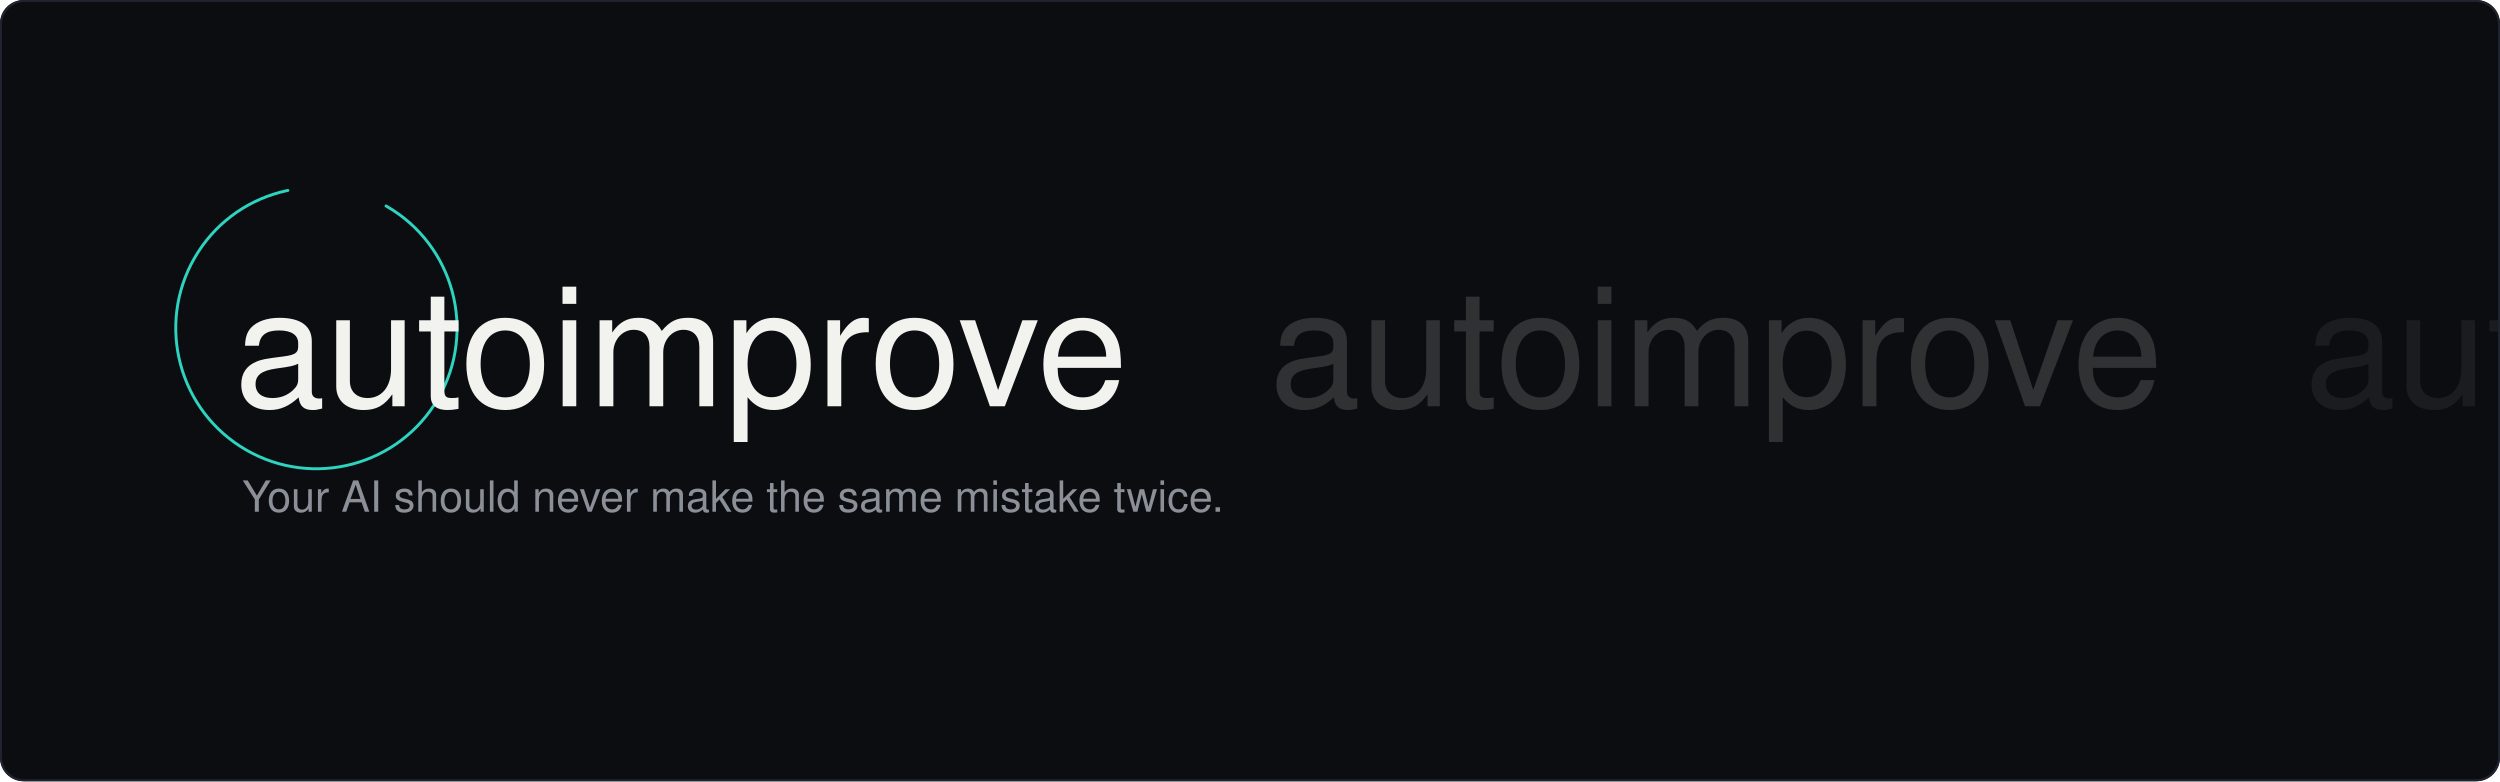
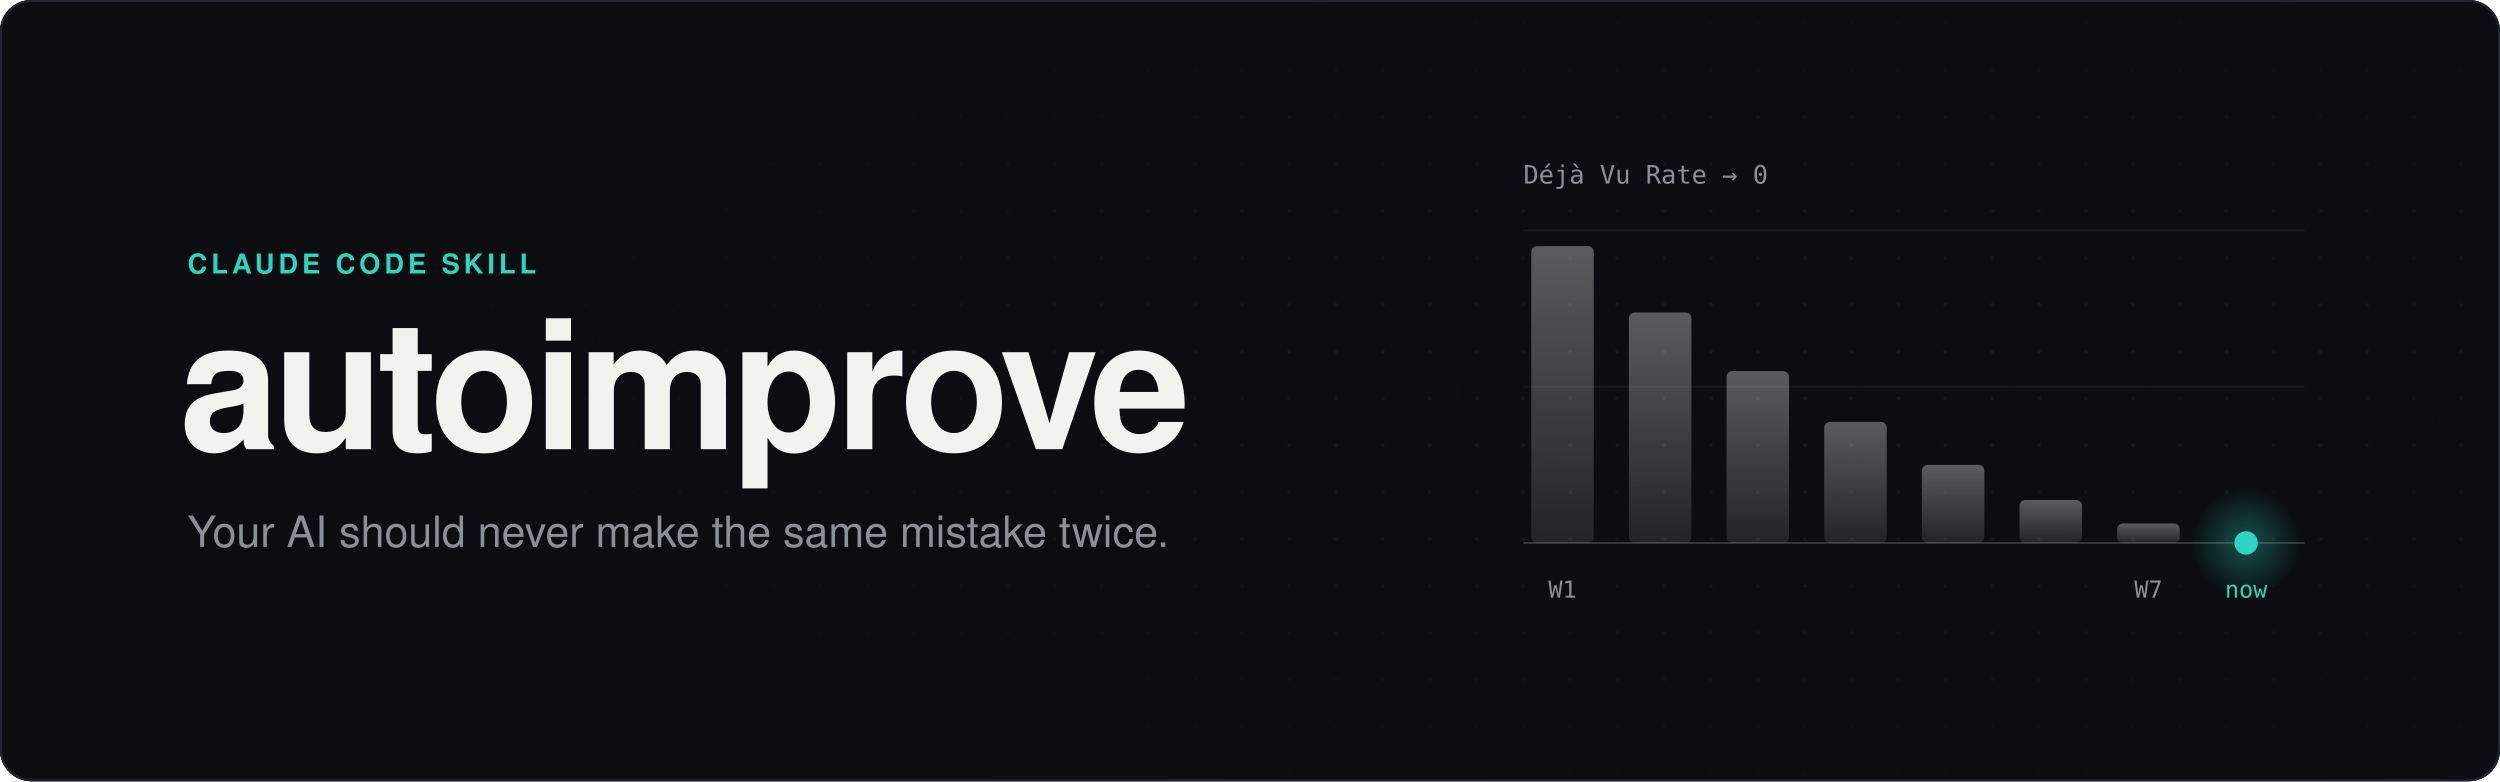
<svg xmlns="http://www.w3.org/2000/svg" width="1280" height="400" viewBox="0 0 1280 400" role="img" aria-label="autoimprove: Your AI should never make the same mistake twice.">
  <defs>
    <clipPath id="frame">
-       <rect x="0" y="0" width="1280" height="400" rx="12" />
+       <rect width="1280" height="400" rx="16" />
    </clipPath>
+     <pattern id="dots" width="24" height="24" patternUnits="userSpaceOnUse">
+       <circle cx="12" cy="12" r="1" fill="#f2f2ee" opacity="0.06" />
+     </pattern>
+     <radialGradient id="fade" cx="0.72" cy="0.5" r="0.6">
+       <stop offset="0" stop-color="#0b0d10" stop-opacity="0" />
+       <stop offset="1" stop-color="#0b0d10" stop-opacity="1" />
+     </radialGradient>
+     <radialGradient id="glow" cx="0.5" cy="0.5" r="0.5">
+       <stop offset="0" stop-color="#2dd4bf" stop-opacity="0.35" />
+       <stop offset="1" stop-color="#2dd4bf" stop-opacity="0" />
+     </radialGradient>
+     <linearGradient id="bar" x1="0" y1="0" x2="0" y2="1">
+       <stop offset="0" stop-color="#f2f2ee" stop-opacity="0.34" />
+       <stop offset="1" stop-color="#f2f2ee" stop-opacity="0.10" />
+     </linearGradient>
  </defs>
  <g clip-path="url(#frame)">
    <rect width="1280" height="400" fill="#0b0d10" />
-     <circle cx="162" cy="168" r="72" fill="none" stroke="#2dd4bf" stroke-width="1.5" stroke-dasharray="400 52" stroke-linecap="round" transform="rotate(-60 162 168)" />
-     <g font-family="-apple-system, 'Segoe UI', Helvetica, Arial, sans-serif" font-size="84" font-weight="500" fill="#f2f2ee">
-       <text x="120" y="208">autoimprove</text>
-       <text x="650" y="208" opacity="0.16">autoimprove</text>
-       <text x="1180" y="208" opacity="0.07">autoimprove</text>
+     <rect width="1280" height="400" fill="url(#dots)" />
+     <rect width="1280" height="400" fill="url(#fade)" />
+     <g transform="translate(0 8)" font-family="-apple-system, BlinkMacSystemFont, 'Segoe UI', Helvetica, Arial, sans-serif">
+       <text x="96" y="132" font-size="14" font-weight="600" letter-spacing="2" fill="#2dd4bf" textLength="196" lengthAdjust="spacingAndGlyphs">CLAUDE CODE SKILL</text>
+       <text x="92" y="222" font-size="92" font-weight="600" letter-spacing="-3" fill="#f2f2ee" textLength="540" lengthAdjust="spacingAndGlyphs">autoimprove</text>
+       <text x="96" y="272" font-size="22" fill="#8a8f98" textLength="500" lengthAdjust="spacingAndGlyphs">Your AI should never make the same mistake twice.</text>
    </g>
-     <text x="124" y="262" font-family="-apple-system, 'Segoe UI', Helvetica, Arial, sans-serif" font-size="22" fill="#8a8f98">Your AI should never make the same mistake twice.</text>
+     <g transform="translate(780 22)">
+       <line x1="0" y1="96" x2="400" y2="96" stroke="#f2f2ee" stroke-opacity="0.05" />
+       <line x1="0" y1="176" x2="400" y2="176" stroke="#f2f2ee" stroke-opacity="0.05" />
+       <line x1="0" y1="256" x2="400" y2="256" stroke="#f2f2ee" stroke-opacity="0.18" />
+       <rect x="4" y="104" width="32" height="152" rx="3" fill="url(#bar)" />
+       <rect x="54" y="138" width="32" height="118" rx="3" fill="url(#bar)" />
+       <rect x="104" y="168" width="32" height="88" rx="3" fill="url(#bar)" />
+       <rect x="154" y="194" width="32" height="62" rx="3" fill="url(#bar)" />
+       <rect x="204" y="216" width="32" height="40" rx="3" fill="url(#bar)" />
+       <rect x="254" y="234" width="32" height="22" rx="3" fill="url(#bar)" />
+       <rect x="304" y="246" width="32" height="10" rx="3" fill="url(#bar)" />
+       <circle cx="370" cy="256" r="28" fill="url(#glow)" />
+       <circle cx="370" cy="256" r="6" fill="#2dd4bf" />
+       <g font-family="ui-monospace, SFMono-Regular, Menlo, Consolas, monospace" font-size="12" fill="#8a8f98">
+         <text x="20" y="284" text-anchor="middle">W1</text>
+         <text x="320" y="284" text-anchor="middle">W7</text>
+         <text x="370" y="284" text-anchor="middle" fill="#2dd4bf">now</text>
+         <text x="0" y="72" font-size="13" textLength="150" lengthAdjust="spacingAndGlyphs">Déjà Vu Rate → 0</text>
+       </g>
+     </g>
  </g>
-   <rect x="0.5" y="0.5" width="1279" height="399" rx="12" fill="none" stroke="#1f2430" />
+   <rect x="0.5" y="0.5" width="1279" height="399" rx="16" fill="none" stroke="#1f2430" />
</svg>
